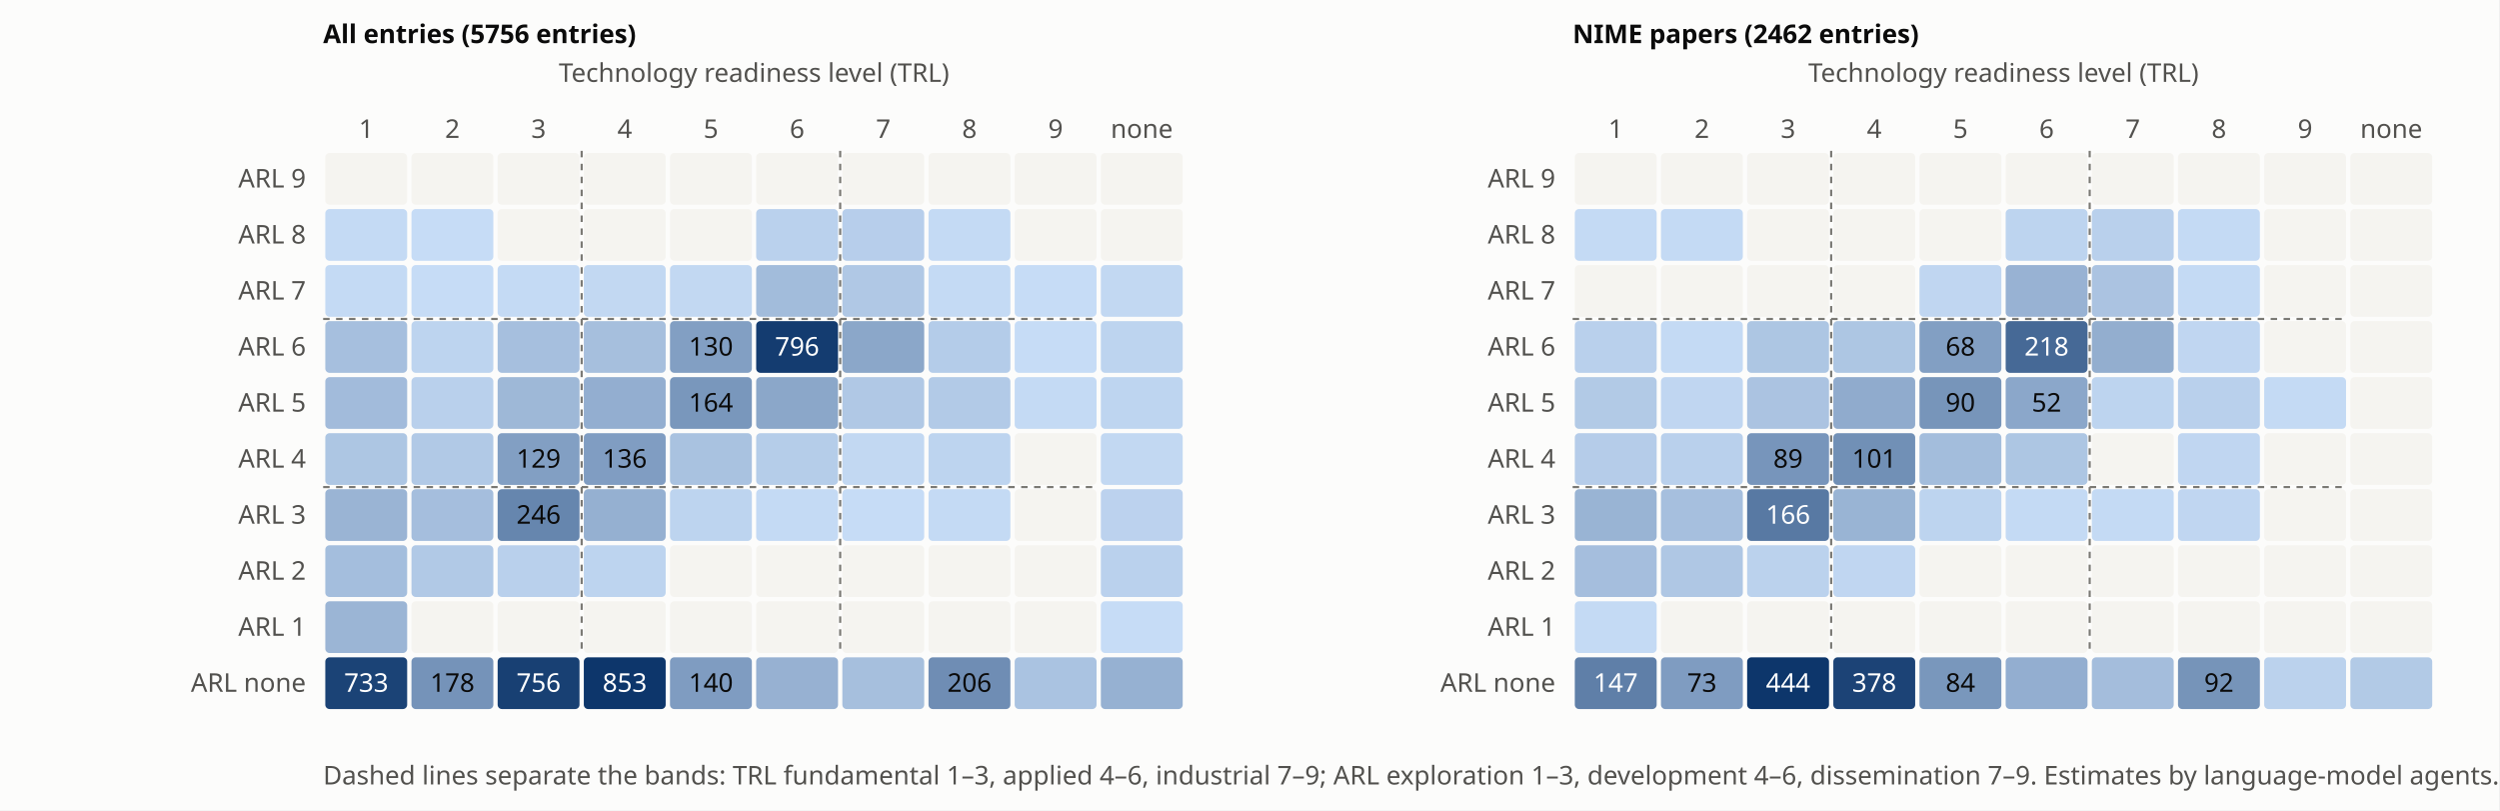
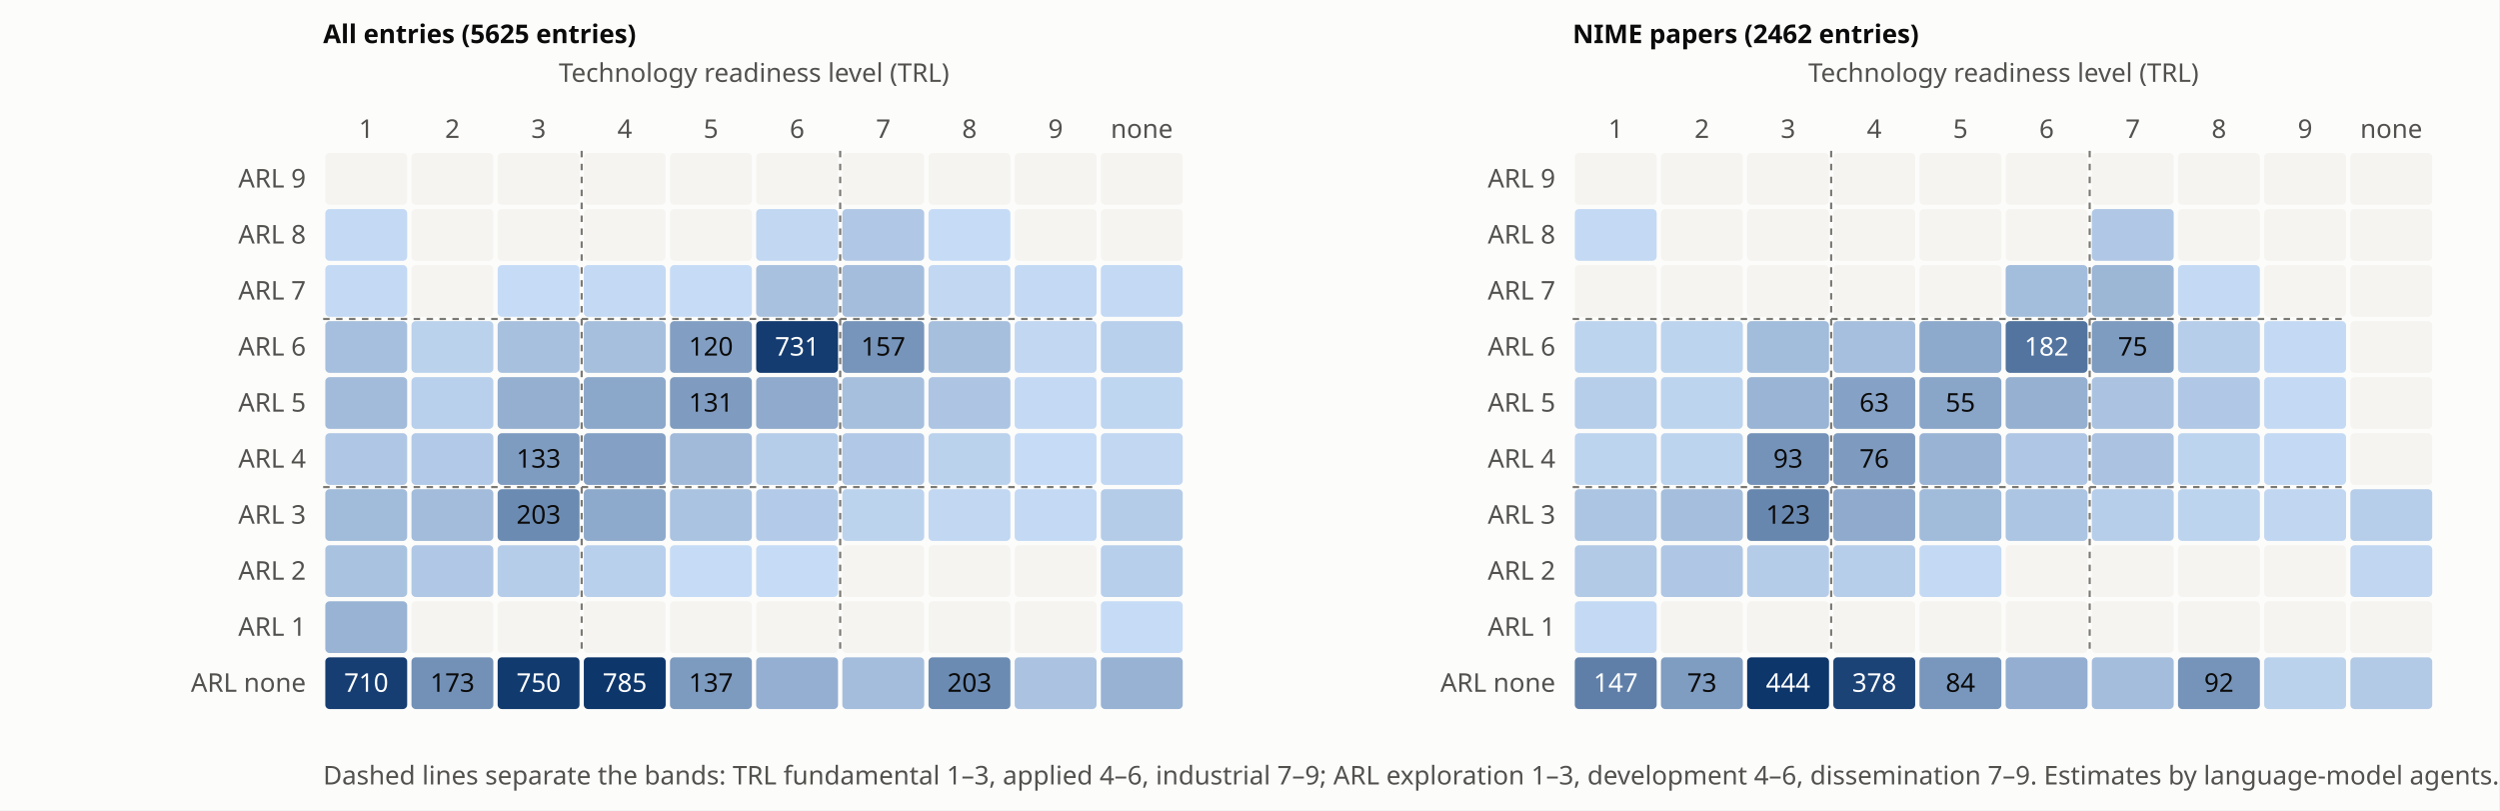
<svg xmlns="http://www.w3.org/2000/svg" width="1160" height="376" viewBox="0 0 1160 376" font-family="system-ui, sans-serif" font-size="12">
  <rect width="1160" height="376" fill="#fcfcfb" />
-   <text x="150" y="20" font-weight="600" fill="#0b0b0b">All entries (5756 entries)</text>
+   <text x="150" y="20" font-weight="600" fill="#0b0b0b">All entries (5625 entries)</text>
  <text x="350" y="38" text-anchor="middle" fill="#52514e">Technology readiness level (TRL)</text>
  <text x="170.0" y="64" text-anchor="middle" fill="#52514e">1</text>
  <text x="210.0" y="64" text-anchor="middle" fill="#52514e">2</text>
  <text x="250.0" y="64" text-anchor="middle" fill="#52514e">3</text>
  <text x="290.0" y="64" text-anchor="middle" fill="#52514e">4</text>
  <text x="330.0" y="64" text-anchor="middle" fill="#52514e">5</text>
  <text x="370.0" y="64" text-anchor="middle" fill="#52514e">6</text>
  <text x="410.0" y="64" text-anchor="middle" fill="#52514e">7</text>
  <text x="450.0" y="64" text-anchor="middle" fill="#52514e">8</text>
  <text x="490.0" y="64" text-anchor="middle" fill="#52514e">9</text>
  <text x="530.0" y="64" text-anchor="middle" fill="#52514e">none</text>
  <text x="142" y="87.0" text-anchor="end" fill="#52514e">ARL 9</text>
  <rect x="151" y="71" width="38" height="24" rx="2" fill="#f5f4f0" />
  <rect x="191" y="71" width="38" height="24" rx="2" fill="#f5f4f0" />
  <rect x="231" y="71" width="38" height="24" rx="2" fill="#f5f4f0" />
  <rect x="271" y="71" width="38" height="24" rx="2" fill="#f5f4f0" />
  <rect x="311" y="71" width="38" height="24" rx="2" fill="#f5f4f0" />
  <rect x="351" y="71" width="38" height="24" rx="2" fill="#f5f4f0" />
  <rect x="391" y="71" width="38" height="24" rx="2" fill="#f5f4f0" />
  <rect x="431" y="71" width="38" height="24" rx="2" fill="#f5f4f0" />
  <rect x="471" y="71" width="38" height="24" rx="2" fill="#f5f4f0" />
  <rect x="511" y="71" width="38" height="24" rx="2" fill="#f5f4f0" />
  <text x="142" y="113.0" text-anchor="end" fill="#52514e">ARL 8</text>
-   <rect x="151" y="97" width="38" height="24" rx="2" fill="#c4daf4" />
-   <rect x="191" y="97" width="38" height="24" rx="2" fill="#c6dcf6" />
+   <rect x="151" y="97" width="38" height="24" rx="2" fill="#c3d9f4" />
+   <rect x="191" y="97" width="38" height="24" rx="2" fill="#f5f4f0" />
  <rect x="231" y="97" width="38" height="24" rx="2" fill="#f5f4f0" />
  <rect x="271" y="97" width="38" height="24" rx="2" fill="#f5f4f0" />
  <rect x="311" y="97" width="38" height="24" rx="2" fill="#f5f4f0" />
-   <rect x="351" y="97" width="38" height="24" rx="2" fill="#bad1ed" />
-   <rect x="391" y="97" width="38" height="24" rx="2" fill="#b7ceeb" />
-   <rect x="431" y="97" width="38" height="24" rx="2" fill="#c4daf4" />
+   <rect x="351" y="97" width="38" height="24" rx="2" fill="#c1d7f2" />
+   <rect x="391" y="97" width="38" height="24" rx="2" fill="#b0c8e5" />
+   <rect x="431" y="97" width="38" height="24" rx="2" fill="#c6dcf6" />
  <rect x="471" y="97" width="38" height="24" rx="2" fill="#f5f4f0" />
  <rect x="511" y="97" width="38" height="24" rx="2" fill="#f5f4f0" />
  <text x="142" y="139.0" text-anchor="end" fill="#52514e">ARL 7</text>
-   <rect x="151" y="123" width="38" height="24" rx="2" fill="#c4daf4" />
-   <rect x="191" y="123" width="38" height="24" rx="2" fill="#c6dcf6" />
-   <rect x="231" y="123" width="38" height="24" rx="2" fill="#c4daf4" />
-   <rect x="271" y="123" width="38" height="24" rx="2" fill="#c2d8f2" />
-   <rect x="311" y="123" width="38" height="24" rx="2" fill="#c2d8f2" />
-   <rect x="351" y="123" width="38" height="24" rx="2" fill="#a2bcdb" />
-   <rect x="391" y="123" width="38" height="24" rx="2" fill="#b0c8e5" />
-   <rect x="431" y="123" width="38" height="24" rx="2" fill="#c4daf4" />
-   <rect x="471" y="123" width="38" height="24" rx="2" fill="#c6dcf6" />
-   <rect x="511" y="123" width="38" height="24" rx="2" fill="#c2d8f2" />
+   <rect x="151" y="123" width="38" height="24" rx="2" fill="#c3d9f4" />
+   <rect x="191" y="123" width="38" height="24" rx="2" fill="#f5f4f0" />
+   <rect x="231" y="123" width="38" height="24" rx="2" fill="#c6dcf6" />
+   <rect x="271" y="123" width="38" height="24" rx="2" fill="#c3d9f4" />
+   <rect x="311" y="123" width="38" height="24" rx="2" fill="#c6dcf6" />
+   <rect x="351" y="123" width="38" height="24" rx="2" fill="#a8c1df" />
+   <rect x="391" y="123" width="38" height="24" rx="2" fill="#a4bddc" />
+   <rect x="431" y="123" width="38" height="24" rx="2" fill="#c1d7f2" />
+   <rect x="471" y="123" width="38" height="24" rx="2" fill="#c3d9f4" />
+   <rect x="511" y="123" width="38" height="24" rx="2" fill="#c3d9f4" />
  <text x="142" y="165.0" text-anchor="end" fill="#52514e">ARL 6</text>
  <rect x="151" y="149" width="38" height="24" rx="2" fill="#a6bfde" />
-   <rect x="191" y="149" width="38" height="24" rx="2" fill="#bdd4ef" />
-   <rect x="231" y="149" width="38" height="24" rx="2" fill="#a6bfde" />
+   <rect x="191" y="149" width="38" height="24" rx="2" fill="#bbd2ed" />
+   <rect x="231" y="149" width="38" height="24" rx="2" fill="#a7c0de" />
  <rect x="271" y="149" width="38" height="24" rx="2" fill="#a6bfdd" />
  <rect x="311" y="149" width="38" height="24" rx="2" fill="#829fc3" />
-   <text x="330.0" y="165.0" text-anchor="middle" fill="#0b0b0b">130</text>
+   <text x="330.0" y="165.0" text-anchor="middle" fill="#0b0b0b">120</text>
  <rect x="351" y="149" width="38" height="24" rx="2" fill="#143c70" />
-   <text x="370.0" y="165.0" text-anchor="middle" fill="#ffffff">796</text>
-   <rect x="391" y="149" width="38" height="24" rx="2" fill="#8ba7c9" />
-   <rect x="431" y="149" width="38" height="24" rx="2" fill="#b4cce9" />
-   <rect x="471" y="149" width="38" height="24" rx="2" fill="#c6dcf6" />
-   <rect x="511" y="149" width="38" height="24" rx="2" fill="#bdd4ef" />
+   <text x="370.0" y="165.0" text-anchor="middle" fill="#ffffff">731</text>
+   <rect x="391" y="149" width="38" height="24" rx="2" fill="#7795bb" />
+   <text x="410.0" y="165.0" text-anchor="middle" fill="#0b0b0b">157</text>
+   <rect x="431" y="149" width="38" height="24" rx="2" fill="#a6bfdd" />
+   <rect x="471" y="149" width="38" height="24" rx="2" fill="#c1d7f2" />
+   <rect x="511" y="149" width="38" height="24" rx="2" fill="#b8d0ec" />
  <text x="142" y="191.0" text-anchor="end" fill="#52514e">ARL 5</text>
-   <rect x="151" y="175" width="38" height="24" rx="2" fill="#a2bbdb" />
-   <rect x="191" y="175" width="38" height="24" rx="2" fill="#b9d0ec" />
-   <rect x="231" y="175" width="38" height="24" rx="2" fill="#9eb8d7" />
-   <rect x="271" y="175" width="38" height="24" rx="2" fill="#93aed0" />
-   <rect x="311" y="175" width="38" height="24" rx="2" fill="#7997bc" />
-   <text x="330.0" y="191.0" text-anchor="middle" fill="#0b0b0b">164</text>
-   <rect x="351" y="175" width="38" height="24" rx="2" fill="#8ba7c9" />
-   <rect x="391" y="175" width="38" height="24" rx="2" fill="#b0c8e5" />
-   <rect x="431" y="175" width="38" height="24" rx="2" fill="#b2cae7" />
-   <rect x="471" y="175" width="38" height="24" rx="2" fill="#c4daf4" />
-   <rect x="511" y="175" width="38" height="24" rx="2" fill="#bed5f0" />
+   <rect x="151" y="175" width="38" height="24" rx="2" fill="#a2bbda" />
+   <rect x="191" y="175" width="38" height="24" rx="2" fill="#b8d0ec" />
+   <rect x="231" y="175" width="38" height="24" rx="2" fill="#94afd0" />
+   <rect x="271" y="175" width="38" height="24" rx="2" fill="#8ba7ca" />
+   <rect x="311" y="175" width="38" height="24" rx="2" fill="#7f9cc0" />
+   <text x="330.0" y="191.0" text-anchor="middle" fill="#0b0b0b">131</text>
+   <rect x="351" y="175" width="38" height="24" rx="2" fill="#8faacc" />
+   <rect x="391" y="175" width="38" height="24" rx="2" fill="#a6bfdd" />
+   <rect x="431" y="175" width="38" height="24" rx="2" fill="#adc5e3" />
+   <rect x="471" y="175" width="38" height="24" rx="2" fill="#c3d9f4" />
+   <rect x="511" y="175" width="38" height="24" rx="2" fill="#bfd6f1" />
  <text x="142" y="217.0" text-anchor="end" fill="#52514e">ARL 4</text>
-   <rect x="151" y="201" width="38" height="24" rx="2" fill="#adc6e3" />
-   <rect x="191" y="201" width="38" height="24" rx="2" fill="#b1c9e6" />
-   <rect x="231" y="201" width="38" height="24" rx="2" fill="#829fc3" />
-   <text x="250.0" y="217.0" text-anchor="middle" fill="#0b0b0b">129</text>
-   <rect x="271" y="201" width="38" height="24" rx="2" fill="#809dc2" />
-   <text x="290.0" y="217.0" text-anchor="middle" fill="#0b0b0b">136</text>
-   <rect x="311" y="201" width="38" height="24" rx="2" fill="#a9c2e0" />
+   <rect x="151" y="201" width="38" height="24" rx="2" fill="#afc7e5" />
+   <rect x="191" y="201" width="38" height="24" rx="2" fill="#b2cae7" />
+   <rect x="231" y="201" width="38" height="24" rx="2" fill="#7e9bc0" />
+   <text x="250.0" y="217.0" text-anchor="middle" fill="#0b0b0b">133</text>
+   <rect x="271" y="201" width="38" height="24" rx="2" fill="#84a1c5" />
+   <rect x="311" y="201" width="38" height="24" rx="2" fill="#a1bada" />
  <rect x="351" y="201" width="38" height="24" rx="2" fill="#b5cde9" />
-   <rect x="391" y="201" width="38" height="24" rx="2" fill="#c2d8f2" />
-   <rect x="431" y="201" width="38" height="24" rx="2" fill="#bdd4ef" />
-   <rect x="471" y="201" width="38" height="24" rx="2" fill="#f5f4f0" />
-   <rect x="511" y="201" width="38" height="24" rx="2" fill="#c2d8f2" />
+   <rect x="391" y="201" width="38" height="24" rx="2" fill="#b1c9e6" />
+   <rect x="431" y="201" width="38" height="24" rx="2" fill="#bbd2ed" />
+   <rect x="471" y="201" width="38" height="24" rx="2" fill="#c6dcf6" />
+   <rect x="511" y="201" width="38" height="24" rx="2" fill="#c1d7f2" />
  <text x="142" y="243.0" text-anchor="end" fill="#52514e">ARL 3</text>
-   <rect x="151" y="227" width="38" height="24" rx="2" fill="#9ab4d4" />
-   <rect x="191" y="227" width="38" height="24" rx="2" fill="#a5bedd" />
-   <rect x="231" y="227" width="38" height="24" rx="2" fill="#6686ae" />
-   <text x="250.0" y="243.0" text-anchor="middle" fill="#0b0b0b">246</text>
-   <rect x="271" y="227" width="38" height="24" rx="2" fill="#95b0d1" />
-   <rect x="311" y="227" width="38" height="24" rx="2" fill="#bdd4ef" />
-   <rect x="351" y="227" width="38" height="24" rx="2" fill="#c4daf4" />
-   <rect x="391" y="227" width="38" height="24" rx="2" fill="#c6dcf6" />
-   <rect x="431" y="227" width="38" height="24" rx="2" fill="#c4daf4" />
-   <rect x="471" y="227" width="38" height="24" rx="2" fill="#f5f4f0" />
-   <rect x="511" y="227" width="38" height="24" rx="2" fill="#bcd2ee" />
+   <rect x="151" y="227" width="38" height="24" rx="2" fill="#a1bbda" />
+   <rect x="191" y="227" width="38" height="24" rx="2" fill="#a3bcdb" />
+   <rect x="231" y="227" width="38" height="24" rx="2" fill="#6b8bb2" />
+   <text x="250.0" y="243.0" text-anchor="middle" fill="#0b0b0b">203</text>
+   <rect x="271" y="227" width="38" height="24" rx="2" fill="#8da9cb" />
+   <rect x="311" y="227" width="38" height="24" rx="2" fill="#aac3e1" />
+   <rect x="351" y="227" width="38" height="24" rx="2" fill="#b3cbe8" />
+   <rect x="391" y="227" width="38" height="24" rx="2" fill="#bcd3ee" />
+   <rect x="431" y="227" width="38" height="24" rx="2" fill="#c1d7f2" />
+   <rect x="471" y="227" width="38" height="24" rx="2" fill="#c3d9f4" />
+   <rect x="511" y="227" width="38" height="24" rx="2" fill="#b4cce8" />
  <text x="142" y="269.0" text-anchor="end" fill="#52514e">ARL 2</text>
-   <rect x="151" y="253" width="38" height="24" rx="2" fill="#a4bedd" />
-   <rect x="191" y="253" width="38" height="24" rx="2" fill="#b1c9e6" />
-   <rect x="231" y="253" width="38" height="24" rx="2" fill="#b9d0ec" />
-   <rect x="271" y="253" width="38" height="24" rx="2" fill="#bdd4ef" />
-   <rect x="311" y="253" width="38" height="24" rx="2" fill="#f5f4f0" />
-   <rect x="351" y="253" width="38" height="24" rx="2" fill="#f5f4f0" />
+   <rect x="151" y="253" width="38" height="24" rx="2" fill="#a9c2e0" />
+   <rect x="191" y="253" width="38" height="24" rx="2" fill="#b0c8e5" />
+   <rect x="231" y="253" width="38" height="24" rx="2" fill="#b5cde9" />
+   <rect x="271" y="253" width="38" height="24" rx="2" fill="#b8d0ec" />
+   <rect x="311" y="253" width="38" height="24" rx="2" fill="#c6dcf6" />
+   <rect x="351" y="253" width="38" height="24" rx="2" fill="#c6dcf6" />
  <rect x="391" y="253" width="38" height="24" rx="2" fill="#f5f4f0" />
  <rect x="431" y="253" width="38" height="24" rx="2" fill="#f5f4f0" />
  <rect x="471" y="253" width="38" height="24" rx="2" fill="#f5f4f0" />
-   <rect x="511" y="253" width="38" height="24" rx="2" fill="#bad1ed" />
+   <rect x="511" y="253" width="38" height="24" rx="2" fill="#b7cfeb" />
  <text x="142" y="295.0" text-anchor="end" fill="#52514e">ARL 1</text>
-   <rect x="151" y="279" width="38" height="24" rx="2" fill="#9bb5d5" />
+   <rect x="151" y="279" width="38" height="24" rx="2" fill="#98b3d4" />
  <rect x="191" y="279" width="38" height="24" rx="2" fill="#f5f4f0" />
  <rect x="231" y="279" width="38" height="24" rx="2" fill="#f5f4f0" />
  <rect x="271" y="279" width="38" height="24" rx="2" fill="#f5f4f0" />
  <rect x="311" y="279" width="38" height="24" rx="2" fill="#f5f4f0" />
  <rect x="351" y="279" width="38" height="24" rx="2" fill="#f5f4f0" />
  <rect x="391" y="279" width="38" height="24" rx="2" fill="#f5f4f0" />
  <rect x="431" y="279" width="38" height="24" rx="2" fill="#f5f4f0" />
  <rect x="471" y="279" width="38" height="24" rx="2" fill="#f5f4f0" />
  <rect x="511" y="279" width="38" height="24" rx="2" fill="#c6dcf6" />
  <text x="142" y="321.0" text-anchor="end" fill="#52514e">ARL none</text>
-   <rect x="151" y="305" width="38" height="24" rx="2" fill="#1b4376" />
-   <text x="170.0" y="321.0" text-anchor="middle" fill="#ffffff">733</text>
-   <rect x="191" y="305" width="38" height="24" rx="2" fill="#7593b9" />
-   <text x="210.0" y="321.0" text-anchor="middle" fill="#0b0b0b">178</text>
-   <rect x="231" y="305" width="38" height="24" rx="2" fill="#184073" />
-   <text x="250.0" y="321.0" text-anchor="middle" fill="#ffffff">756</text>
+   <rect x="151" y="305" width="38" height="24" rx="2" fill="#163e72" />
+   <text x="170.0" y="321.0" text-anchor="middle" fill="#ffffff">710</text>
+   <rect x="191" y="305" width="38" height="24" rx="2" fill="#7391b7" />
+   <text x="210.0" y="321.0" text-anchor="middle" fill="#0b0b0b">173</text>
+   <rect x="231" y="305" width="38" height="24" rx="2" fill="#113a6e" />
+   <text x="250.0" y="321.0" text-anchor="middle" fill="#ffffff">750</text>
  <rect x="271" y="305" width="38" height="24" rx="2" fill="#0d366b" />
-   <text x="290.0" y="321.0" text-anchor="middle" fill="#ffffff">853</text>
-   <rect x="311" y="305" width="38" height="24" rx="2" fill="#7f9cc1" />
-   <text x="330.0" y="321.0" text-anchor="middle" fill="#0b0b0b">140</text>
-   <rect x="351" y="305" width="38" height="24" rx="2" fill="#97b1d2" />
-   <rect x="391" y="305" width="38" height="24" rx="2" fill="#a6bfdd" />
-   <rect x="431" y="305" width="38" height="24" rx="2" fill="#6f8db4" />
-   <text x="450.0" y="321.0" text-anchor="middle" fill="#0b0b0b">206</text>
-   <rect x="471" y="305" width="38" height="24" rx="2" fill="#aac3e1" />
-   <rect x="511" y="305" width="38" height="24" rx="2" fill="#96b1d2" />
+   <text x="290.0" y="321.0" text-anchor="middle" fill="#ffffff">785</text>
+   <rect x="311" y="305" width="38" height="24" rx="2" fill="#7d9abf" />
+   <text x="330.0" y="321.0" text-anchor="middle" fill="#0b0b0b">137</text>
+   <rect x="351" y="305" width="38" height="24" rx="2" fill="#94afd1" />
+   <rect x="391" y="305" width="38" height="24" rx="2" fill="#a4bddc" />
+   <rect x="431" y="305" width="38" height="24" rx="2" fill="#6b8bb2" />
+   <text x="450.0" y="321.0" text-anchor="middle" fill="#0b0b0b">203</text>
+   <rect x="471" y="305" width="38" height="24" rx="2" fill="#abc3e1" />
+   <rect x="511" y="305" width="38" height="24" rx="2" fill="#97b2d3" />
  <line x1="270" x2="270" y1="70" y2="304" stroke="#7a7974" stroke-dasharray="3 3" />
  <line x1="150" x2="510" y1="226" y2="226" stroke="#7a7974" stroke-dasharray="3 3" />
  <line x1="390" x2="390" y1="70" y2="304" stroke="#7a7974" stroke-dasharray="3 3" />
  <line x1="150" x2="510" y1="148" y2="148" stroke="#7a7974" stroke-dasharray="3 3" />
  <text x="730" y="20" font-weight="600" fill="#0b0b0b">NIME papers (2462 entries)</text>
  <text x="930" y="38" text-anchor="middle" fill="#52514e">Technology readiness level (TRL)</text>
  <text x="750.0" y="64" text-anchor="middle" fill="#52514e">1</text>
  <text x="790.0" y="64" text-anchor="middle" fill="#52514e">2</text>
  <text x="830.0" y="64" text-anchor="middle" fill="#52514e">3</text>
  <text x="870.0" y="64" text-anchor="middle" fill="#52514e">4</text>
  <text x="910.0" y="64" text-anchor="middle" fill="#52514e">5</text>
  <text x="950.0" y="64" text-anchor="middle" fill="#52514e">6</text>
  <text x="990.0" y="64" text-anchor="middle" fill="#52514e">7</text>
  <text x="1030.0" y="64" text-anchor="middle" fill="#52514e">8</text>
  <text x="1070.0" y="64" text-anchor="middle" fill="#52514e">9</text>
  <text x="1110.0" y="64" text-anchor="middle" fill="#52514e">none</text>
  <text x="722" y="87.0" text-anchor="end" fill="#52514e">ARL 9</text>
  <rect x="731" y="71" width="38" height="24" rx="2" fill="#f5f4f0" />
  <rect x="771" y="71" width="38" height="24" rx="2" fill="#f5f4f0" />
  <rect x="811" y="71" width="38" height="24" rx="2" fill="#f5f4f0" />
  <rect x="851" y="71" width="38" height="24" rx="2" fill="#f5f4f0" />
  <rect x="891" y="71" width="38" height="24" rx="2" fill="#f5f4f0" />
  <rect x="931" y="71" width="38" height="24" rx="2" fill="#f5f4f0" />
  <rect x="971" y="71" width="38" height="24" rx="2" fill="#f5f4f0" />
  <rect x="1011" y="71" width="38" height="24" rx="2" fill="#f5f4f0" />
  <rect x="1051" y="71" width="38" height="24" rx="2" fill="#f5f4f0" />
  <rect x="1091" y="71" width="38" height="24" rx="2" fill="#f5f4f0" />
  <text x="722" y="113.0" text-anchor="end" fill="#52514e">ARL 8</text>
  <rect x="731" y="97" width="38" height="24" rx="2" fill="#c4daf4" />
-   <rect x="771" y="97" width="38" height="24" rx="2" fill="#c4daf4" />
+   <rect x="771" y="97" width="38" height="24" rx="2" fill="#f5f4f0" />
  <rect x="811" y="97" width="38" height="24" rx="2" fill="#f5f4f0" />
  <rect x="851" y="97" width="38" height="24" rx="2" fill="#f5f4f0" />
  <rect x="891" y="97" width="38" height="24" rx="2" fill="#f5f4f0" />
-   <rect x="931" y="97" width="38" height="24" rx="2" fill="#bdd4ef" />
-   <rect x="971" y="97" width="38" height="24" rx="2" fill="#b9d0ec" />
-   <rect x="1011" y="97" width="38" height="24" rx="2" fill="#c4daf4" />
+   <rect x="931" y="97" width="38" height="24" rx="2" fill="#f5f4f0" />
+   <rect x="971" y="97" width="38" height="24" rx="2" fill="#b0c8e5" />
+   <rect x="1011" y="97" width="38" height="24" rx="2" fill="#f5f4f0" />
  <rect x="1051" y="97" width="38" height="24" rx="2" fill="#f5f4f0" />
  <rect x="1091" y="97" width="38" height="24" rx="2" fill="#f5f4f0" />
  <text x="722" y="139.0" text-anchor="end" fill="#52514e">ARL 7</text>
  <rect x="731" y="123" width="38" height="24" rx="2" fill="#f5f4f0" />
  <rect x="771" y="123" width="38" height="24" rx="2" fill="#f5f4f0" />
  <rect x="811" y="123" width="38" height="24" rx="2" fill="#f5f4f0" />
  <rect x="851" y="123" width="38" height="24" rx="2" fill="#f5f4f0" />
-   <rect x="891" y="123" width="38" height="24" rx="2" fill="#c0d6f1" />
-   <rect x="931" y="123" width="38" height="24" rx="2" fill="#98b2d3" />
-   <rect x="971" y="123" width="38" height="24" rx="2" fill="#abc3e1" />
+   <rect x="891" y="123" width="38" height="24" rx="2" fill="#f5f4f0" />
+   <rect x="931" y="123" width="38" height="24" rx="2" fill="#a3bddc" />
+   <rect x="971" y="123" width="38" height="24" rx="2" fill="#9cb6d6" />
  <rect x="1011" y="123" width="38" height="24" rx="2" fill="#c4daf4" />
  <rect x="1051" y="123" width="38" height="24" rx="2" fill="#f5f4f0" />
  <rect x="1091" y="123" width="38" height="24" rx="2" fill="#f5f4f0" />
  <text x="722" y="165.0" text-anchor="end" fill="#52514e">ARL 6</text>
-   <rect x="731" y="149" width="38" height="24" rx="2" fill="#b9d0ec" />
-   <rect x="771" y="149" width="38" height="24" rx="2" fill="#c4daf4" />
-   <rect x="811" y="149" width="38" height="24" rx="2" fill="#adc6e3" />
-   <rect x="851" y="149" width="38" height="24" rx="2" fill="#adc6e3" />
-   <rect x="891" y="149" width="38" height="24" rx="2" fill="#829fc3" />
-   <text x="910.0" y="165.0" text-anchor="middle" fill="#0b0b0b">68</text>
-   <rect x="931" y="149" width="38" height="24" rx="2" fill="#466996" />
-   <text x="950.0" y="165.0" text-anchor="middle" fill="#ffffff">218</text>
-   <rect x="971" y="149" width="38" height="24" rx="2" fill="#93aecf" />
-   <rect x="1011" y="149" width="38" height="24" rx="2" fill="#c0d6f1" />
-   <rect x="1051" y="149" width="38" height="24" rx="2" fill="#f5f4f0" />
+   <rect x="731" y="149" width="38" height="24" rx="2" fill="#bdd4ef" />
+   <rect x="771" y="149" width="38" height="24" rx="2" fill="#bdd4ef" />
+   <rect x="811" y="149" width="38" height="24" rx="2" fill="#a2bcdb" />
+   <rect x="851" y="149" width="38" height="24" rx="2" fill="#a6bfde" />
+   <rect x="891" y="149" width="38" height="24" rx="2" fill="#8da9cb" />
+   <rect x="931" y="149" width="38" height="24" rx="2" fill="#52749f" />
+   <text x="950.0" y="165.0" text-anchor="middle" fill="#ffffff">182</text>
+   <rect x="971" y="149" width="38" height="24" rx="2" fill="#7e9bc0" />
+   <text x="990.0" y="165.0" text-anchor="middle" fill="#0b0b0b">75</text>
+   <rect x="1011" y="149" width="38" height="24" rx="2" fill="#b7ceea" />
+   <rect x="1051" y="149" width="38" height="24" rx="2" fill="#c4daf4" />
  <rect x="1091" y="149" width="38" height="24" rx="2" fill="#f5f4f0" />
  <text x="722" y="191.0" text-anchor="end" fill="#52514e">ARL 5</text>
-   <rect x="731" y="175" width="38" height="24" rx="2" fill="#b2cae6" />
-   <rect x="771" y="175" width="38" height="24" rx="2" fill="#c0d6f1" />
-   <rect x="811" y="175" width="38" height="24" rx="2" fill="#abc3e1" />
-   <rect x="851" y="175" width="38" height="24" rx="2" fill="#90abcd" />
-   <rect x="891" y="175" width="38" height="24" rx="2" fill="#7795ba" />
-   <text x="910.0" y="191.0" text-anchor="middle" fill="#0b0b0b">90</text>
-   <rect x="931" y="175" width="38" height="24" rx="2" fill="#8ba7ca" />
-   <text x="950.0" y="191.0" text-anchor="middle" fill="#0b0b0b">52</text>
-   <rect x="971" y="175" width="38" height="24" rx="2" fill="#bdd4ef" />
-   <rect x="1011" y="175" width="38" height="24" rx="2" fill="#b9d0ec" />
+   <rect x="731" y="175" width="38" height="24" rx="2" fill="#b7ceea" />
+   <rect x="771" y="175" width="38" height="24" rx="2" fill="#bdd4ef" />
+   <rect x="811" y="175" width="38" height="24" rx="2" fill="#99b4d4" />
+   <rect x="851" y="175" width="38" height="24" rx="2" fill="#85a1c5" />
+   <text x="870.0" y="191.0" text-anchor="middle" fill="#0b0b0b">63</text>
+   <rect x="891" y="175" width="38" height="24" rx="2" fill="#89a5c8" />
+   <text x="910.0" y="191.0" text-anchor="middle" fill="#0b0b0b">55</text>
+   <rect x="931" y="175" width="38" height="24" rx="2" fill="#96b0d1" />
+   <rect x="971" y="175" width="38" height="24" rx="2" fill="#abc3e1" />
+   <rect x="1011" y="175" width="38" height="24" rx="2" fill="#b0c8e5" />
  <rect x="1051" y="175" width="38" height="24" rx="2" fill="#c4daf4" />
  <rect x="1091" y="175" width="38" height="24" rx="2" fill="#f5f4f0" />
  <text x="722" y="217.0" text-anchor="end" fill="#52514e">ARL 4</text>
-   <rect x="731" y="201" width="38" height="24" rx="2" fill="#b5cce9" />
-   <rect x="771" y="201" width="38" height="24" rx="2" fill="#b9d0ec" />
-   <rect x="811" y="201" width="38" height="24" rx="2" fill="#7795bb" />
-   <text x="830.0" y="217.0" text-anchor="middle" fill="#0b0b0b">89</text>
-   <rect x="851" y="201" width="38" height="24" rx="2" fill="#7190b6" />
-   <text x="870.0" y="217.0" text-anchor="middle" fill="#0b0b0b">101</text>
-   <rect x="891" y="201" width="38" height="24" rx="2" fill="#a3bddc" />
-   <rect x="931" y="201" width="38" height="24" rx="2" fill="#adc6e3" />
-   <rect x="971" y="201" width="38" height="24" rx="2" fill="#f5f4f0" />
-   <rect x="1011" y="201" width="38" height="24" rx="2" fill="#c0d6f1" />
-   <rect x="1051" y="201" width="38" height="24" rx="2" fill="#f5f4f0" />
+   <rect x="731" y="201" width="38" height="24" rx="2" fill="#bdd4ef" />
+   <rect x="771" y="201" width="38" height="24" rx="2" fill="#bdd4ef" />
+   <rect x="811" y="201" width="38" height="24" rx="2" fill="#7593b9" />
+   <text x="830.0" y="217.0" text-anchor="middle" fill="#0b0b0b">93</text>
+   <rect x="851" y="201" width="38" height="24" rx="2" fill="#7e9bbf" />
+   <text x="870.0" y="217.0" text-anchor="middle" fill="#0b0b0b">76</text>
+   <rect x="891" y="201" width="38" height="24" rx="2" fill="#99b3d4" />
+   <rect x="931" y="201" width="38" height="24" rx="2" fill="#afc7e4" />
+   <rect x="971" y="201" width="38" height="24" rx="2" fill="#abc3e1" />
+   <rect x="1011" y="201" width="38" height="24" rx="2" fill="#bdd4ef" />
+   <rect x="1051" y="201" width="38" height="24" rx="2" fill="#c4daf4" />
  <rect x="1091" y="201" width="38" height="24" rx="2" fill="#f5f4f0" />
  <text x="722" y="243.0" text-anchor="end" fill="#52514e">ARL 3</text>
-   <rect x="731" y="227" width="38" height="24" rx="2" fill="#99b4d4" />
-   <rect x="771" y="227" width="38" height="24" rx="2" fill="#a6bfde" />
-   <rect x="811" y="227" width="38" height="24" rx="2" fill="#5879a3" />
-   <text x="830.0" y="243.0" text-anchor="middle" fill="#ffffff">166</text>
-   <rect x="851" y="227" width="38" height="24" rx="2" fill="#99b4d4" />
-   <rect x="891" y="227" width="38" height="24" rx="2" fill="#bdd4ef" />
-   <rect x="931" y="227" width="38" height="24" rx="2" fill="#c4daf4" />
-   <rect x="971" y="227" width="38" height="24" rx="2" fill="#c4daf4" />
-   <rect x="1011" y="227" width="38" height="24" rx="2" fill="#c0d6f1" />
-   <rect x="1051" y="227" width="38" height="24" rx="2" fill="#f5f4f0" />
-   <rect x="1091" y="227" width="38" height="24" rx="2" fill="#f5f4f0" />
+   <rect x="731" y="227" width="38" height="24" rx="2" fill="#acc5e2" />
+   <rect x="771" y="227" width="38" height="24" rx="2" fill="#a5bedd" />
+   <rect x="811" y="227" width="38" height="24" rx="2" fill="#6887af" />
+   <text x="830.0" y="243.0" text-anchor="middle" fill="#0b0b0b">123</text>
+   <rect x="851" y="227" width="38" height="24" rx="2" fill="#8faacc" />
+   <rect x="891" y="227" width="38" height="24" rx="2" fill="#a1bbda" />
+   <rect x="931" y="227" width="38" height="24" rx="2" fill="#acc5e2" />
+   <rect x="971" y="227" width="38" height="24" rx="2" fill="#b7ceea" />
+   <rect x="1011" y="227" width="38" height="24" rx="2" fill="#bdd4ef" />
+   <rect x="1051" y="227" width="38" height="24" rx="2" fill="#c0d6f1" />
+   <rect x="1091" y="227" width="38" height="24" rx="2" fill="#b7ceea" />
  <text x="722" y="269.0" text-anchor="end" fill="#52514e">ARL 2</text>
-   <rect x="731" y="253" width="38" height="24" rx="2" fill="#a5bedd" />
+   <rect x="731" y="253" width="38" height="24" rx="2" fill="#b2cae6" />
  <rect x="771" y="253" width="38" height="24" rx="2" fill="#afc7e4" />
-   <rect x="811" y="253" width="38" height="24" rx="2" fill="#bbd2ed" />
-   <rect x="851" y="253" width="38" height="24" rx="2" fill="#c0d6f1" />
-   <rect x="891" y="253" width="38" height="24" rx="2" fill="#f5f4f0" />
+   <rect x="811" y="253" width="38" height="24" rx="2" fill="#b5cce9" />
+   <rect x="851" y="253" width="38" height="24" rx="2" fill="#b7ceea" />
+   <rect x="891" y="253" width="38" height="24" rx="2" fill="#c4daf4" />
  <rect x="931" y="253" width="38" height="24" rx="2" fill="#f5f4f0" />
  <rect x="971" y="253" width="38" height="24" rx="2" fill="#f5f4f0" />
  <rect x="1011" y="253" width="38" height="24" rx="2" fill="#f5f4f0" />
  <rect x="1051" y="253" width="38" height="24" rx="2" fill="#f5f4f0" />
-   <rect x="1091" y="253" width="38" height="24" rx="2" fill="#f5f4f0" />
+   <rect x="1091" y="253" width="38" height="24" rx="2" fill="#c0d6f1" />
  <text x="722" y="295.0" text-anchor="end" fill="#52514e">ARL 1</text>
  <rect x="731" y="279" width="38" height="24" rx="2" fill="#c4daf4" />
  <rect x="771" y="279" width="38" height="24" rx="2" fill="#f5f4f0" />
  <rect x="811" y="279" width="38" height="24" rx="2" fill="#f5f4f0" />
  <rect x="851" y="279" width="38" height="24" rx="2" fill="#f5f4f0" />
  <rect x="891" y="279" width="38" height="24" rx="2" fill="#f5f4f0" />
  <rect x="931" y="279" width="38" height="24" rx="2" fill="#f5f4f0" />
  <rect x="971" y="279" width="38" height="24" rx="2" fill="#f5f4f0" />
  <rect x="1011" y="279" width="38" height="24" rx="2" fill="#f5f4f0" />
  <rect x="1051" y="279" width="38" height="24" rx="2" fill="#f5f4f0" />
  <rect x="1091" y="279" width="38" height="24" rx="2" fill="#f5f4f0" />
  <text x="722" y="321.0" text-anchor="end" fill="#52514e">ARL none</text>
  <rect x="731" y="305" width="38" height="24" rx="2" fill="#5f7fa8" />
  <text x="750.0" y="321.0" text-anchor="middle" fill="#ffffff">147</text>
  <rect x="771" y="305" width="38" height="24" rx="2" fill="#7f9cc1" />
  <text x="790.0" y="321.0" text-anchor="middle" fill="#0b0b0b">73</text>
  <rect x="811" y="305" width="38" height="24" rx="2" fill="#0d366b" />
  <text x="830.0" y="321.0" text-anchor="middle" fill="#ffffff">444</text>
  <rect x="851" y="305" width="38" height="24" rx="2" fill="#1c4376" />
  <text x="870.0" y="321.0" text-anchor="middle" fill="#ffffff">378</text>
  <rect x="891" y="305" width="38" height="24" rx="2" fill="#7997bc" />
  <text x="910.0" y="321.0" text-anchor="middle" fill="#0b0b0b">84</text>
  <rect x="931" y="305" width="38" height="24" rx="2" fill="#93aed0" />
  <rect x="971" y="305" width="38" height="24" rx="2" fill="#a4bddc" />
  <rect x="1011" y="305" width="38" height="24" rx="2" fill="#7694b9" />
  <text x="1030.0" y="321.0" text-anchor="middle" fill="#0b0b0b">92</text>
  <rect x="1051" y="305" width="38" height="24" rx="2" fill="#bbd2ed" />
  <rect x="1091" y="305" width="38" height="24" rx="2" fill="#b2cae6" />
  <line x1="850" x2="850" y1="70" y2="304" stroke="#7a7974" stroke-dasharray="3 3" />
  <line x1="730" x2="1090" y1="226" y2="226" stroke="#7a7974" stroke-dasharray="3 3" />
  <line x1="970" x2="970" y1="70" y2="304" stroke="#7a7974" stroke-dasharray="3 3" />
  <line x1="730" x2="1090" y1="148" y2="148" stroke="#7a7974" stroke-dasharray="3 3" />
  <text x="150" y="364" fill="#52514e">Dashed lines separate the bands: TRL fundamental 1–3, applied 4–6, industrial 7–9; ARL exploration 1–3, development 4–6, dissemination 7–9. Estimates by language-model agents.</text>
</svg>
